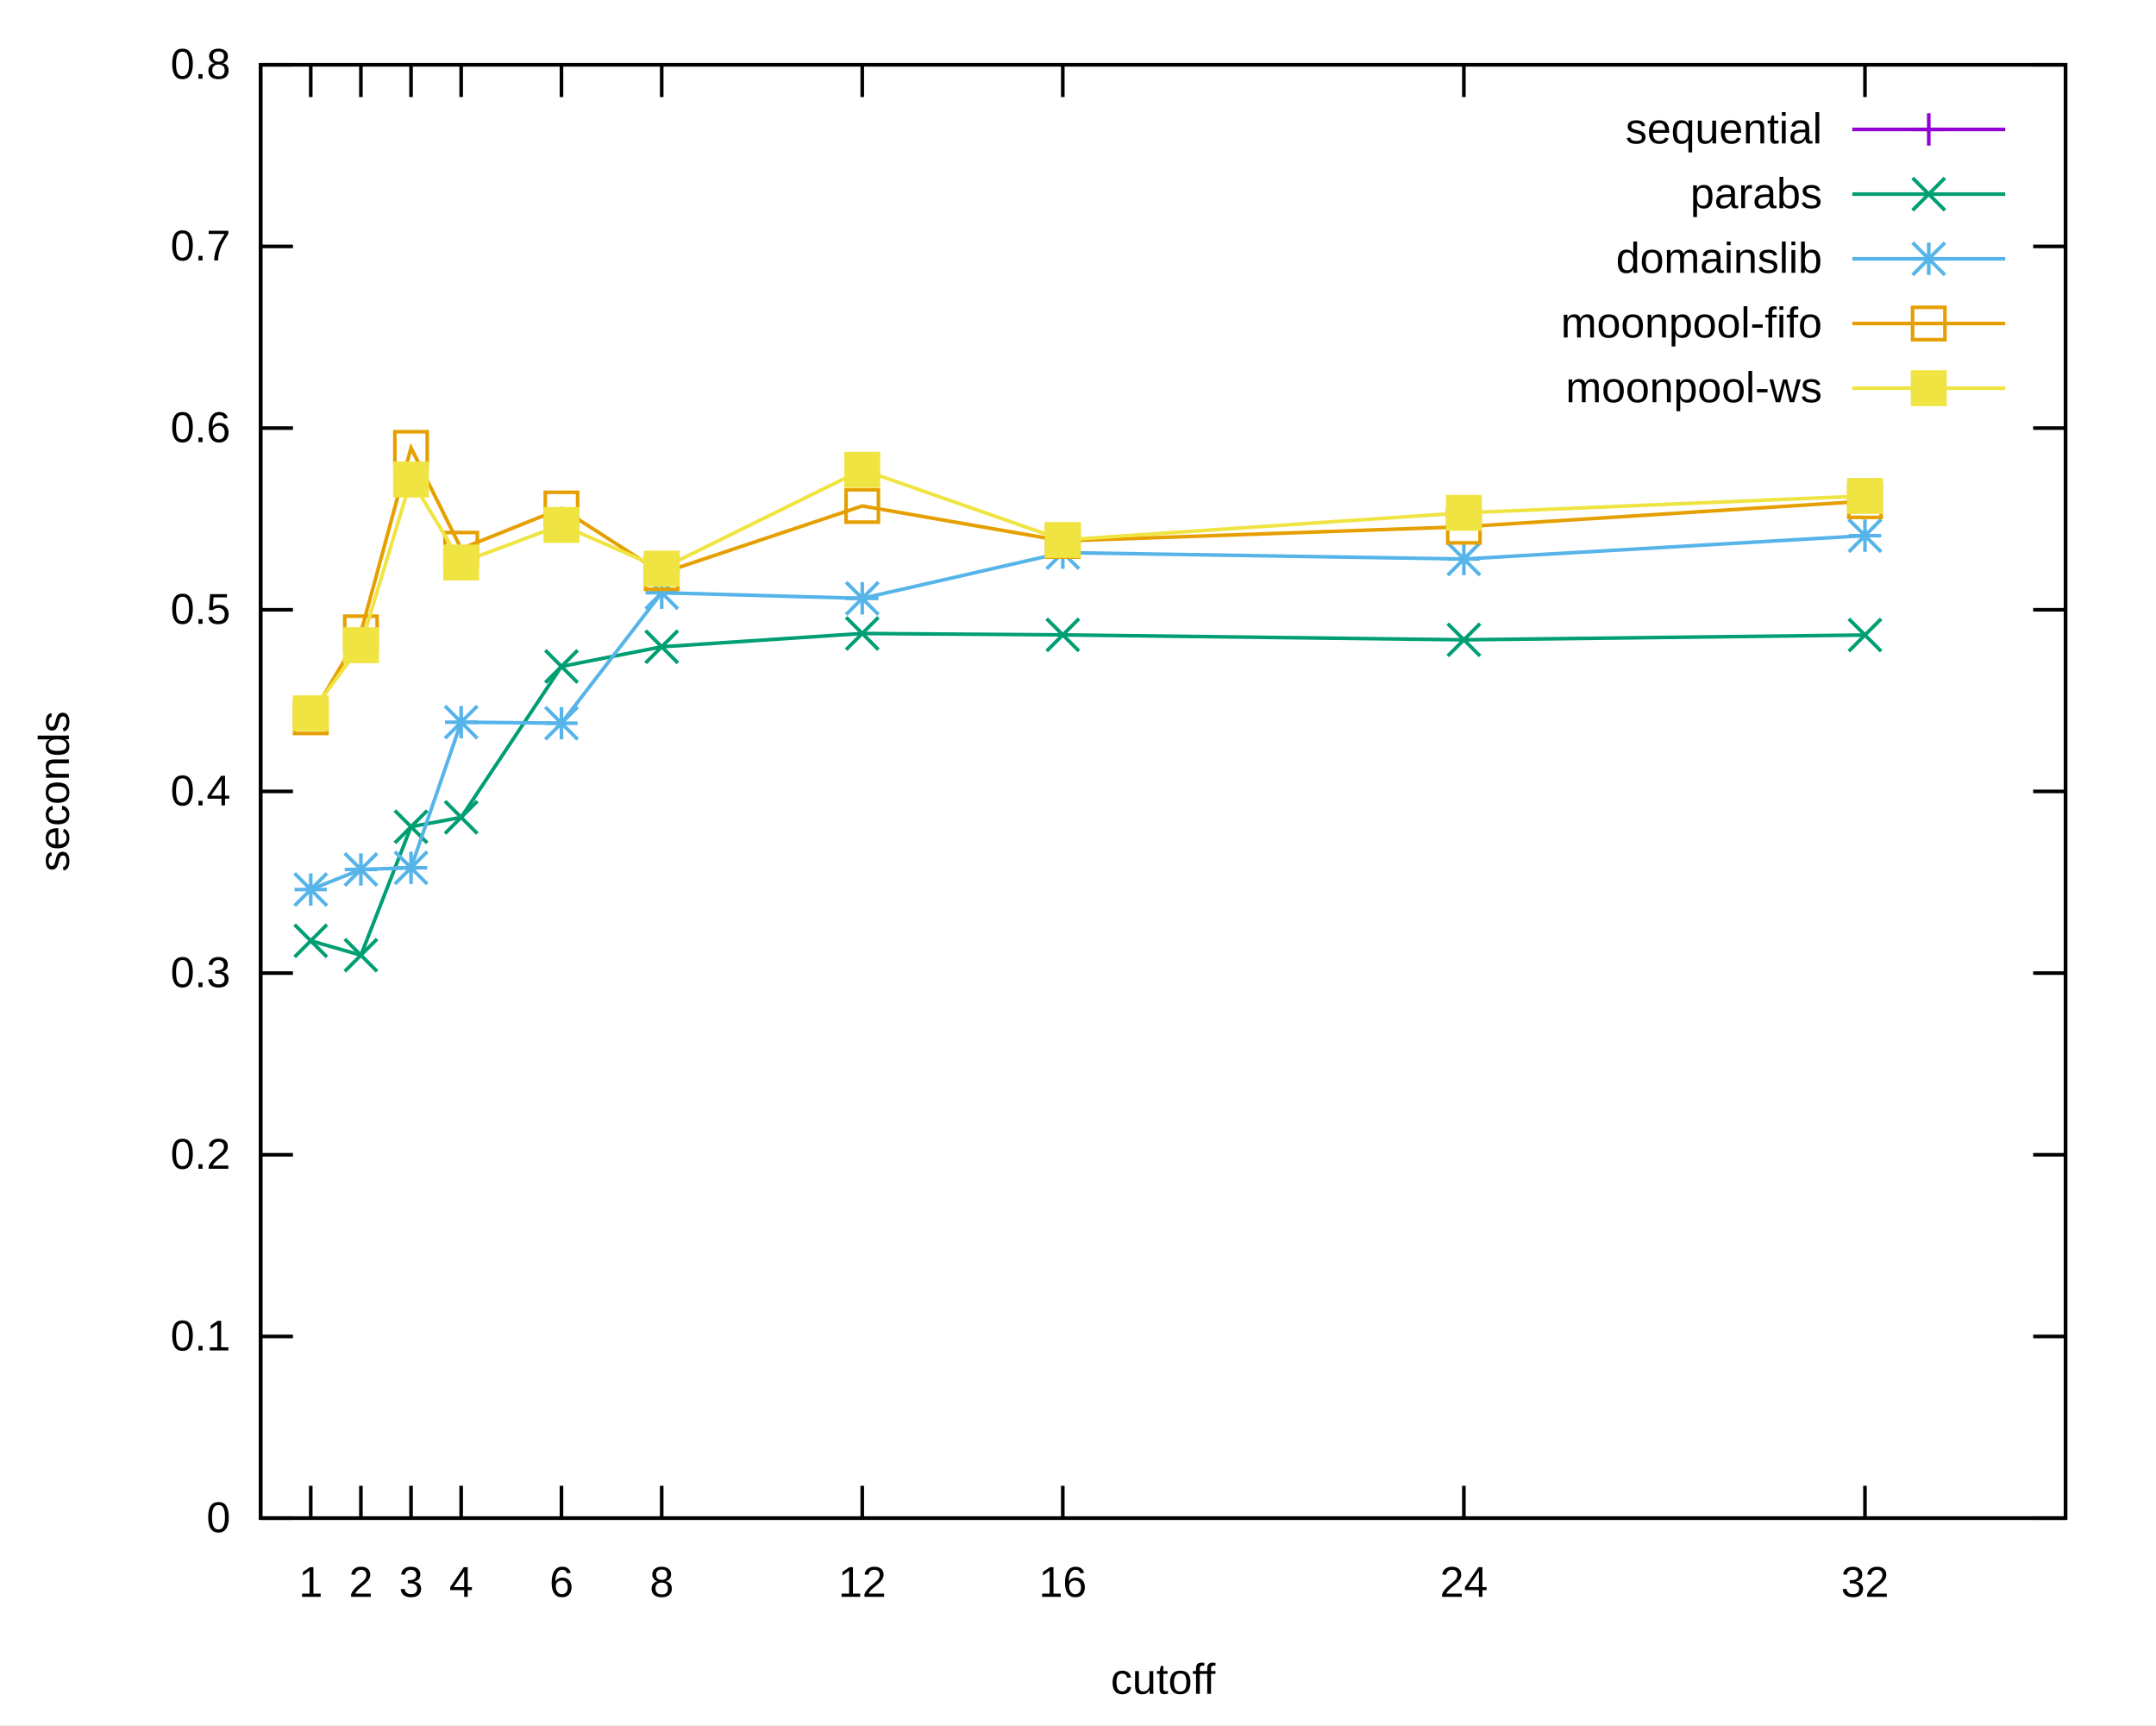
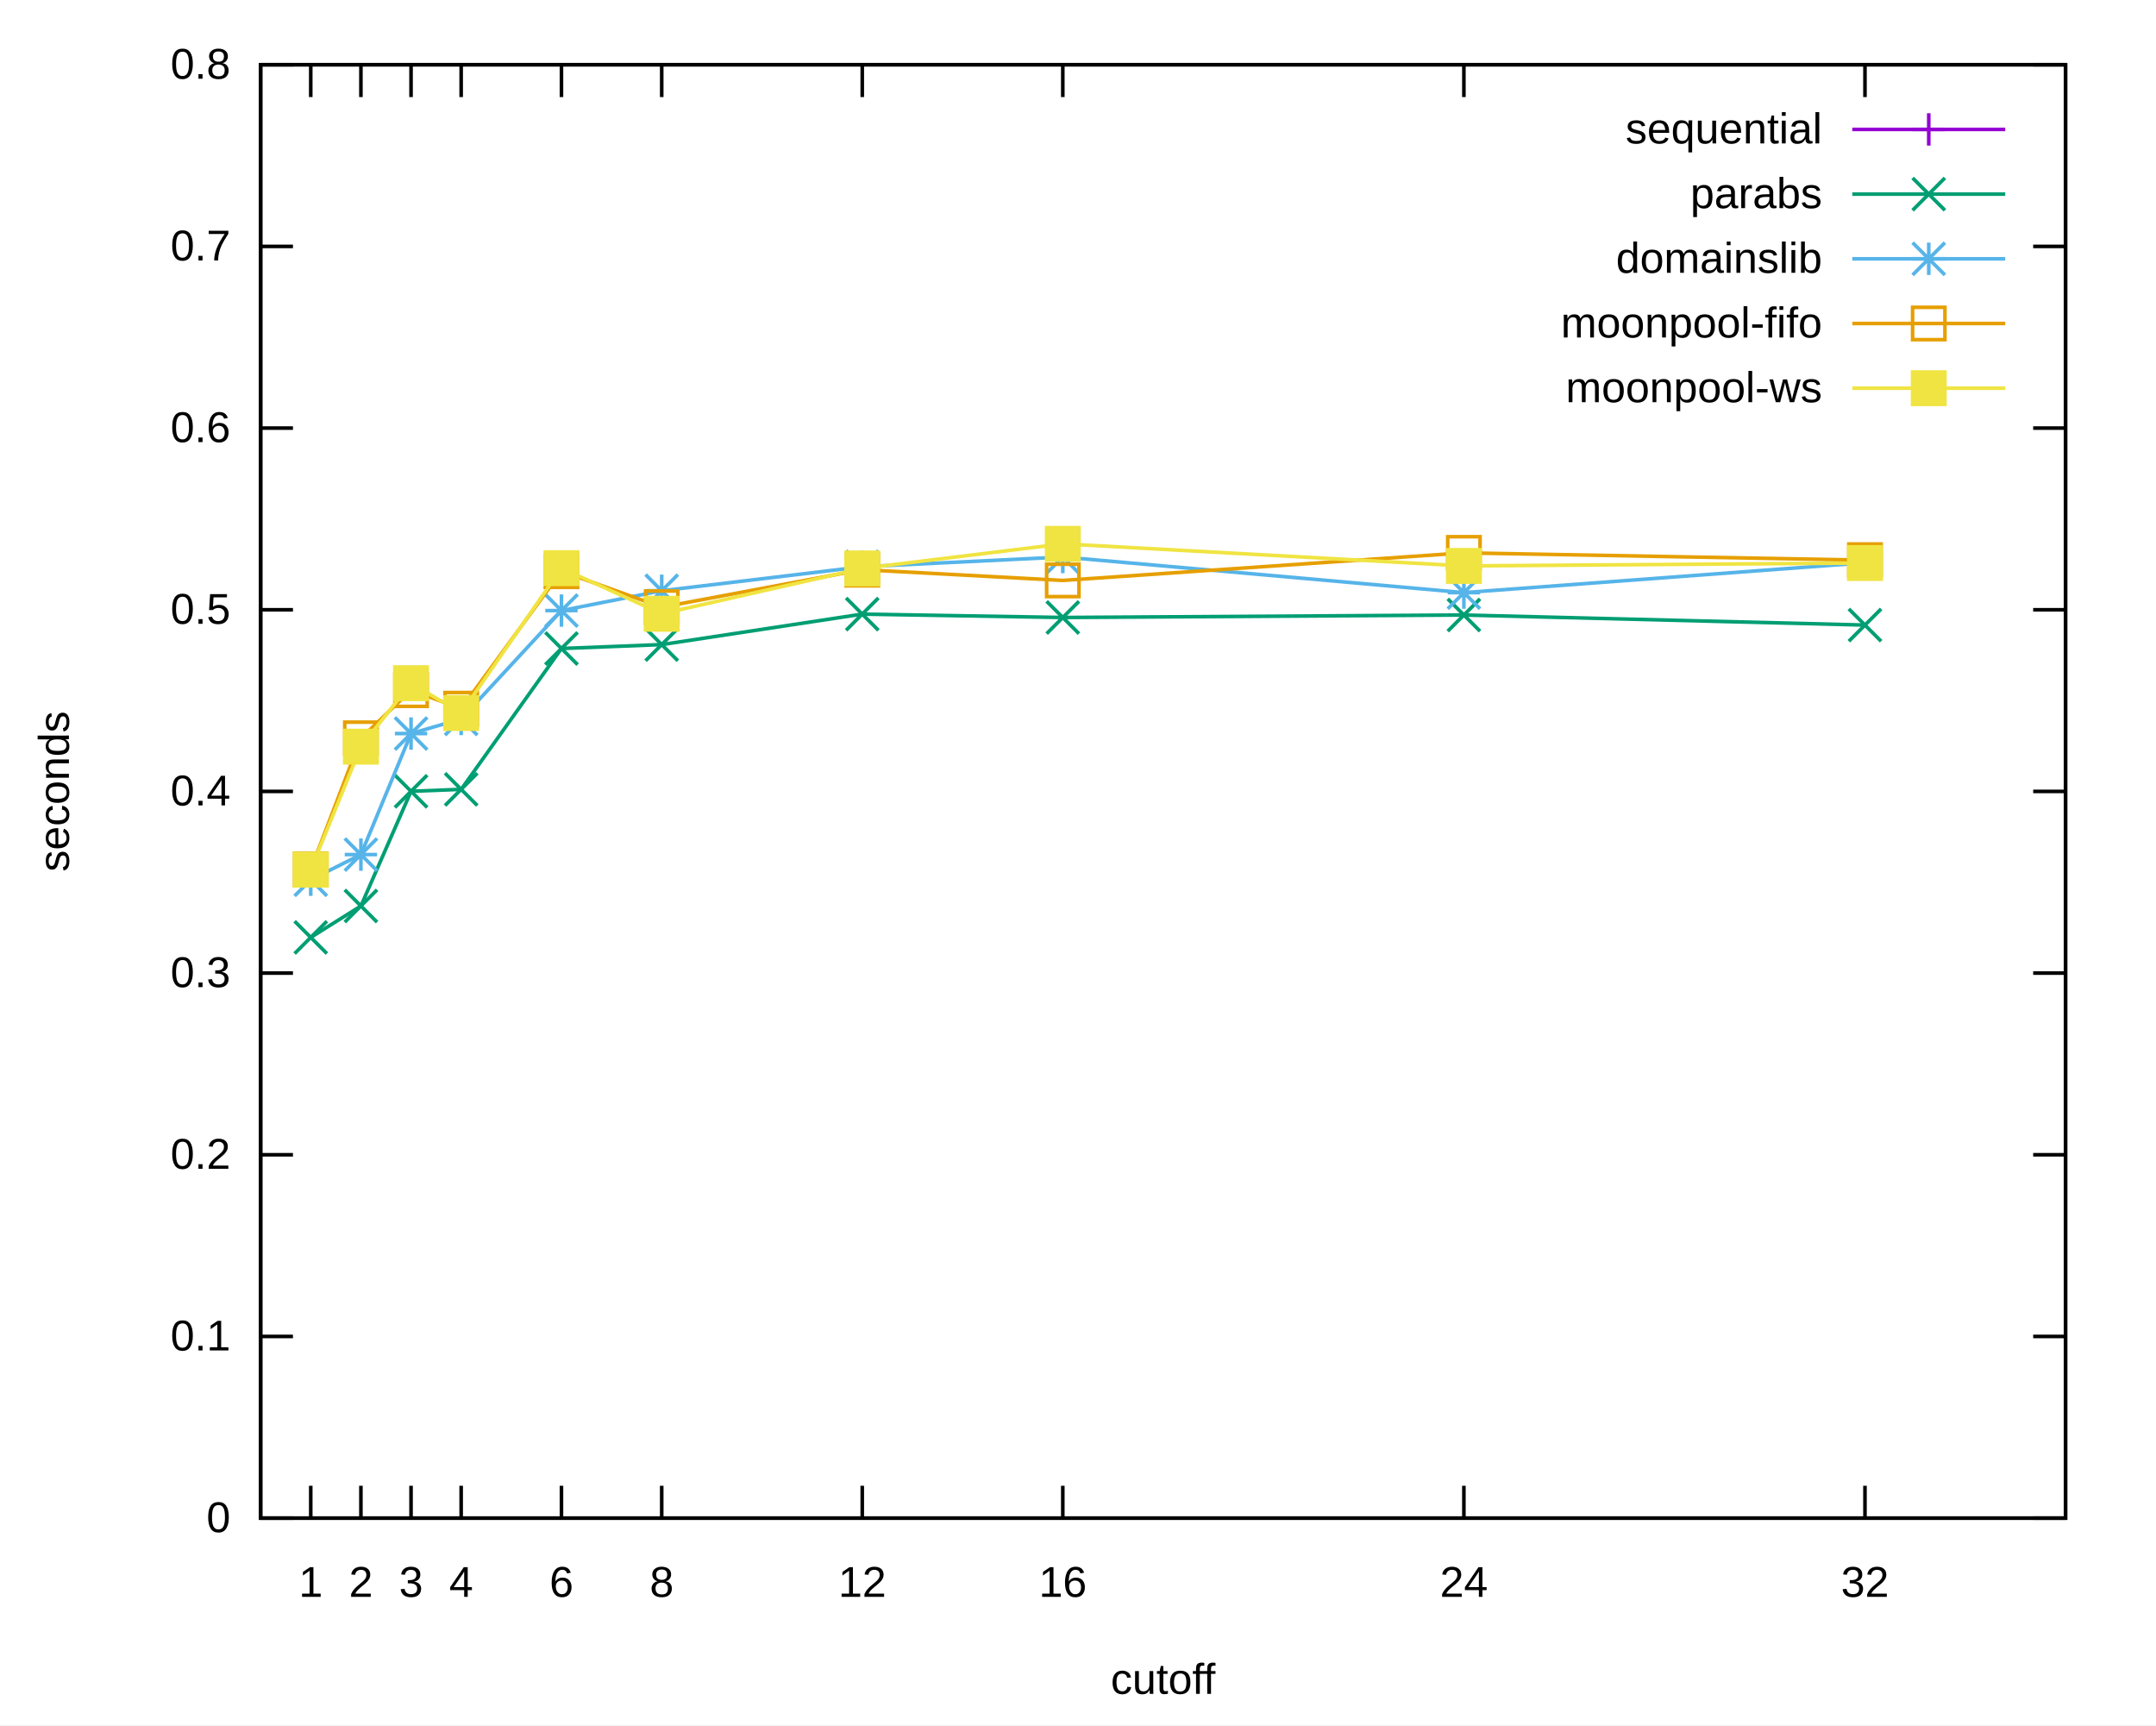
<svg xmlns="http://www.w3.org/2000/svg" xmlns:xlink="http://www.w3.org/1999/xlink" viewBox="0 0 600 480">
  <g id="gnuplot_canvas">
    <rect x="0" y="0" width="600" height="480" fill="#ffffff" />
    <defs>
      <circle id="gpDot" r="0.5" stroke-width="0.5" stroke="currentColor" />
      <path id="gpPt0" stroke-width="0.222" stroke="currentColor" d="M-1,0 h2 M0,-1 v2" />
      <path id="gpPt1" stroke-width="0.222" stroke="currentColor" d="M-1,-1 L1,1 M1,-1 L-1,1" />
      <path id="gpPt2" stroke-width="0.222" stroke="currentColor" d="M-1,0 L1,0 M0,-1 L0,1 M-1,-1 L1,1 M-1,1 L1,-1" />
      <rect id="gpPt3" stroke-width="0.222" stroke="currentColor" x="-1" y="-1" width="2" height="2" />
      <rect id="gpPt4" stroke-width="0.222" stroke="currentColor" fill="currentColor" x="-1" y="-1" width="2" height="2" />
      <circle id="gpPt5" stroke-width="0.222" stroke="currentColor" cx="0" cy="0" r="1" />
      <use xlink:href="#gpPt5" id="gpPt6" fill="currentColor" stroke="none" />
      <path id="gpPt7" stroke-width="0.222" stroke="currentColor" d="M0,-1.33 L-1.33,0.67 L1.33,0.67 z" />
      <use xlink:href="#gpPt7" id="gpPt8" fill="currentColor" stroke="none" />
      <use xlink:href="#gpPt7" id="gpPt9" stroke="currentColor" transform="rotate(180)" />
      <use xlink:href="#gpPt9" id="gpPt10" fill="currentColor" stroke="none" />
      <use xlink:href="#gpPt3" id="gpPt11" stroke="currentColor" transform="rotate(45)" />
      <use xlink:href="#gpPt11" id="gpPt12" fill="currentColor" stroke="none" />
      <path id="gpPt13" stroke-width="0.222" stroke="currentColor" d="M0,1.330 L1.265,0.411 L0.782,-1.067 L-0.782,-1.076 L-1.265,0.411 z" />
      <use xlink:href="#gpPt13" id="gpPt14" fill="currentColor" stroke="none" />
      <filter id="textbox" filterUnits="objectBoundingBox" x="0" y="0" height="1" width="1">
        <feFlood flood-color="#FFFFFF" flood-opacity="1" result="bgnd" />
        <feComposite in="SourceGraphic" in2="bgnd" operator="atop" />
      </filter>
      <filter id="greybox" filterUnits="objectBoundingBox" x="0" y="0" height="1" width="1">
        <feFlood flood-color="lightgrey" flood-opacity="1" result="grey" />
        <feComposite in="SourceGraphic" in2="grey" operator="atop" />
      </filter>
    </defs>
    <g fill="none" color="#FFFFFF" stroke="currentColor" stroke-width="1.00" stroke-linecap="butt" stroke-linejoin="miter">
</g>
    <g fill="none" color="black" stroke="currentColor" stroke-width="1.00" stroke-linecap="butt" stroke-linejoin="miter">
      <path stroke="black" d="M72.53,422.40 L81.53,422.40 M574.82,422.40 L565.82,422.40  " />
      <g transform="translate(64.14,426.30)" stroke="none" fill="black" font-family="Arial" font-size="12.00" text-anchor="end">
        <text>
          <tspan font-family="Arial"> 0</tspan>
        </text>
      </g>
    </g>
    <g fill="none" color="black" stroke="currentColor" stroke-width="1.00" stroke-linecap="butt" stroke-linejoin="miter">
      <path stroke="black" d="M72.53,371.85 L81.53,371.85 M574.82,371.85 L565.82,371.85  " />
      <g transform="translate(64.14,375.75)" stroke="none" fill="black" font-family="Arial" font-size="12.00" text-anchor="end">
        <text>
          <tspan font-family="Arial"> 0.1</tspan>
        </text>
      </g>
    </g>
    <g fill="none" color="black" stroke="currentColor" stroke-width="1.00" stroke-linecap="butt" stroke-linejoin="miter">
      <path stroke="black" d="M72.53,321.30 L81.53,321.30 M574.82,321.30 L565.82,321.30  " />
      <g transform="translate(64.14,325.20)" stroke="none" fill="black" font-family="Arial" font-size="12.00" text-anchor="end">
        <text>
          <tspan font-family="Arial"> 0.2</tspan>
        </text>
      </g>
    </g>
    <g fill="none" color="black" stroke="currentColor" stroke-width="1.00" stroke-linecap="butt" stroke-linejoin="miter">
      <path stroke="black" d="M72.53,270.75 L81.53,270.75 M574.82,270.75 L565.82,270.75  " />
      <g transform="translate(64.14,274.65)" stroke="none" fill="black" font-family="Arial" font-size="12.00" text-anchor="end">
        <text>
          <tspan font-family="Arial"> 0.3</tspan>
        </text>
      </g>
    </g>
    <g fill="none" color="black" stroke="currentColor" stroke-width="1.00" stroke-linecap="butt" stroke-linejoin="miter">
      <path stroke="black" d="M72.53,220.20 L81.53,220.20 M574.82,220.20 L565.82,220.20  " />
      <g transform="translate(64.14,224.10)" stroke="none" fill="black" font-family="Arial" font-size="12.00" text-anchor="end">
        <text>
          <tspan font-family="Arial"> 0.4</tspan>
        </text>
      </g>
    </g>
    <g fill="none" color="black" stroke="currentColor" stroke-width="1.00" stroke-linecap="butt" stroke-linejoin="miter">
      <path stroke="black" d="M72.53,169.66 L81.53,169.66 M574.82,169.66 L565.82,169.66  " />
      <g transform="translate(64.14,173.56)" stroke="none" fill="black" font-family="Arial" font-size="12.00" text-anchor="end">
        <text>
          <tspan font-family="Arial"> 0.5</tspan>
        </text>
      </g>
    </g>
    <g fill="none" color="black" stroke="currentColor" stroke-width="1.00" stroke-linecap="butt" stroke-linejoin="miter">
      <path stroke="black" d="M72.53,119.11 L81.53,119.11 M574.82,119.11 L565.82,119.11  " />
      <g transform="translate(64.14,123.01)" stroke="none" fill="black" font-family="Arial" font-size="12.00" text-anchor="end">
        <text>
          <tspan font-family="Arial"> 0.6</tspan>
        </text>
      </g>
    </g>
    <g fill="none" color="black" stroke="currentColor" stroke-width="1.00" stroke-linecap="butt" stroke-linejoin="miter">
      <path stroke="black" d="M72.53,68.56 L81.53,68.56 M574.82,68.56 L565.82,68.56  " />
      <g transform="translate(64.14,72.46)" stroke="none" fill="black" font-family="Arial" font-size="12.00" text-anchor="end">
        <text>
          <tspan font-family="Arial"> 0.7</tspan>
        </text>
      </g>
    </g>
    <g fill="none" color="black" stroke="currentColor" stroke-width="1.00" stroke-linecap="butt" stroke-linejoin="miter">
      <path stroke="black" d="M72.53,18.01 L81.53,18.01 M574.82,18.01 L565.82,18.01  " />
      <g transform="translate(64.14,21.91)" stroke="none" fill="black" font-family="Arial" font-size="12.00" text-anchor="end">
        <text>
          <tspan font-family="Arial"> 0.8</tspan>
        </text>
      </g>
    </g>
    <g fill="none" color="black" stroke="currentColor" stroke-width="1.00" stroke-linecap="butt" stroke-linejoin="miter">
      <path stroke="black" d="M86.48,422.40 L86.48,413.40 M86.48,18.01 L86.48,27.01  " />
      <g transform="translate(86.48,444.30)" stroke="none" fill="black" font-family="Arial" font-size="12.00" text-anchor="middle">
        <text>
          <tspan font-family="Arial"> 1</tspan>
        </text>
      </g>
    </g>
    <g fill="none" color="black" stroke="currentColor" stroke-width="1.00" stroke-linecap="butt" stroke-linejoin="miter">
      <path stroke="black" d="M100.44,422.40 L100.44,413.40 M100.44,18.01 L100.44,27.01  " />
      <g transform="translate(100.44,444.30)" stroke="none" fill="black" font-family="Arial" font-size="12.00" text-anchor="middle">
        <text>
          <tspan font-family="Arial"> 2</tspan>
        </text>
      </g>
    </g>
    <g fill="none" color="black" stroke="currentColor" stroke-width="1.00" stroke-linecap="butt" stroke-linejoin="miter">
      <path stroke="black" d="M114.39,422.40 L114.39,413.40 M114.39,18.01 L114.39,27.01  " />
      <g transform="translate(114.39,444.30)" stroke="none" fill="black" font-family="Arial" font-size="12.00" text-anchor="middle">
        <text>
          <tspan font-family="Arial"> 3</tspan>
        </text>
      </g>
    </g>
    <g fill="none" color="black" stroke="currentColor" stroke-width="1.00" stroke-linecap="butt" stroke-linejoin="miter">
      <path stroke="black" d="M128.34,422.40 L128.34,413.40 M128.34,18.01 L128.34,27.01  " />
      <g transform="translate(128.34,444.30)" stroke="none" fill="black" font-family="Arial" font-size="12.00" text-anchor="middle">
        <text>
          <tspan font-family="Arial"> 4</tspan>
        </text>
      </g>
    </g>
    <g fill="none" color="black" stroke="currentColor" stroke-width="1.00" stroke-linecap="butt" stroke-linejoin="miter">
      <path stroke="black" d="M156.25,422.40 L156.25,413.40 M156.25,18.01 L156.25,27.01  " />
      <g transform="translate(156.25,444.30)" stroke="none" fill="black" font-family="Arial" font-size="12.00" text-anchor="middle">
        <text>
          <tspan font-family="Arial"> 6</tspan>
        </text>
      </g>
    </g>
    <g fill="none" color="black" stroke="currentColor" stroke-width="1.00" stroke-linecap="butt" stroke-linejoin="miter">
      <path stroke="black" d="M184.15,422.40 L184.15,413.40 M184.15,18.01 L184.15,27.01  " />
      <g transform="translate(184.15,444.30)" stroke="none" fill="black" font-family="Arial" font-size="12.00" text-anchor="middle">
        <text>
          <tspan font-family="Arial"> 8</tspan>
        </text>
      </g>
    </g>
    <g fill="none" color="black" stroke="currentColor" stroke-width="1.00" stroke-linecap="butt" stroke-linejoin="miter">
      <path stroke="black" d="M239.96,422.40 L239.96,413.40 M239.96,18.01 L239.96,27.01  " />
      <g transform="translate(239.96,444.30)" stroke="none" fill="black" font-family="Arial" font-size="12.00" text-anchor="middle">
        <text>
          <tspan font-family="Arial"> 12</tspan>
        </text>
      </g>
    </g>
    <g fill="none" color="black" stroke="currentColor" stroke-width="1.00" stroke-linecap="butt" stroke-linejoin="miter">
      <path stroke="black" d="M295.77,422.40 L295.77,413.40 M295.77,18.01 L295.77,27.01  " />
      <g transform="translate(295.77,444.30)" stroke="none" fill="black" font-family="Arial" font-size="12.00" text-anchor="middle">
        <text>
          <tspan font-family="Arial"> 16</tspan>
        </text>
      </g>
    </g>
    <g fill="none" color="black" stroke="currentColor" stroke-width="1.00" stroke-linecap="butt" stroke-linejoin="miter">
      <path stroke="black" d="M407.39,422.40 L407.39,413.40 M407.39,18.01 L407.39,27.01  " />
      <g transform="translate(407.39,444.30)" stroke="none" fill="black" font-family="Arial" font-size="12.00" text-anchor="middle">
        <text>
          <tspan font-family="Arial"> 24</tspan>
        </text>
      </g>
    </g>
    <g fill="none" color="black" stroke="currentColor" stroke-width="1.00" stroke-linecap="butt" stroke-linejoin="miter">
      <path stroke="black" d="M519.01,422.40 L519.01,413.40 M519.01,18.01 L519.01,27.01  " />
      <g transform="translate(519.01,444.30)" stroke="none" fill="black" font-family="Arial" font-size="12.00" text-anchor="middle">
        <text>
          <tspan font-family="Arial"> 32</tspan>
        </text>
      </g>
    </g>
    <g fill="none" color="black" stroke="currentColor" stroke-width="1.00" stroke-linecap="butt" stroke-linejoin="miter">
</g>
    <g fill="none" color="black" stroke="currentColor" stroke-width="1.00" stroke-linecap="butt" stroke-linejoin="miter">
      <path stroke="black" d="M72.53,18.01 L72.53,422.40 L574.82,422.40 L574.82,18.01 L72.53,18.01 Z  " />
    </g>
    <g fill="none" color="black" stroke="currentColor" stroke-width="1.00" stroke-linecap="butt" stroke-linejoin="miter">
</g>
    <g id="gnuplot_plot_1">
      <g fill="none" color="black" stroke="currentColor" stroke-width="1.00" stroke-linecap="butt" stroke-linejoin="miter">
        <g transform="translate(507.09,39.91)" stroke="none" fill="black" font-family="Arial" font-size="12.00" text-anchor="end">
          <text>
            <tspan font-family="Arial">sequential</tspan>
          </text>
        </g>
      </g>
      <g fill="none" color="black" stroke="currentColor" stroke-width="1.00" stroke-linecap="butt" stroke-linejoin="miter">
        <path stroke="rgb(148,   0, 211)" d="M515.48,36.01 L558.04,36.01  " />
        <use xlink:href="#gpPt0" transform="translate(536.76,36.01) scale(4.50)" color="rgb(148,   0, 211)" />
      </g>
    </g>
    <g id="gnuplot_plot_2">
      <g fill="none" color="black" stroke="currentColor" stroke-width="1.00" stroke-linecap="butt" stroke-linejoin="miter">
        <g transform="translate(507.09,57.91)" stroke="none" fill="black" font-family="Arial" font-size="12.00" text-anchor="end">
          <text>
            <tspan font-family="Arial">parabs</tspan>
          </text>
        </g>
      </g>
      <g fill="none" color="black" stroke="currentColor" stroke-width="1.00" stroke-linecap="butt" stroke-linejoin="miter">
-         <path stroke="rgb(  0, 158, 115)" d="M515.48,54.01 L558.04,54.01 M86.48,261.77 L100.44,265.77 L114.39,230.03 L128.34,227.42 L156.25,185.43 L184.15,179.96   L239.96,176.26 L295.77,176.65 L407.39,178.02 L519.01,176.69  " />
-         <use xlink:href="#gpPt1" transform="translate(86.48,261.77) scale(4.50)" color="rgb(  0, 158, 115)" />
-         <use xlink:href="#gpPt1" transform="translate(100.44,265.77) scale(4.50)" color="rgb(  0, 158, 115)" />
-         <use xlink:href="#gpPt1" transform="translate(114.39,230.03) scale(4.50)" color="rgb(  0, 158, 115)" />
-         <use xlink:href="#gpPt1" transform="translate(128.34,227.42) scale(4.50)" color="rgb(  0, 158, 115)" />
-         <use xlink:href="#gpPt1" transform="translate(156.25,185.43) scale(4.50)" color="rgb(  0, 158, 115)" />
-         <use xlink:href="#gpPt1" transform="translate(184.15,179.96) scale(4.50)" color="rgb(  0, 158, 115)" />
-         <use xlink:href="#gpPt1" transform="translate(239.96,176.26) scale(4.50)" color="rgb(  0, 158, 115)" />
-         <use xlink:href="#gpPt1" transform="translate(295.77,176.65) scale(4.50)" color="rgb(  0, 158, 115)" />
-         <use xlink:href="#gpPt1" transform="translate(407.39,178.02) scale(4.50)" color="rgb(  0, 158, 115)" />
-         <use xlink:href="#gpPt1" transform="translate(519.01,176.69) scale(4.50)" color="rgb(  0, 158, 115)" />
+         <path stroke="rgb(  0, 158, 115)" d="M515.48,54.01 L558.04,54.01 M86.48,260.82 L100.44,252.08 L114.39,220.17 L128.34,219.63 L156.25,180.44 L184.15,179.35   L239.96,170.87 L295.77,171.81 L407.39,171.12 L519.01,173.92  " />
+         <use xlink:href="#gpPt1" transform="translate(86.48,260.82) scale(4.50)" color="rgb(  0, 158, 115)" />
+         <use xlink:href="#gpPt1" transform="translate(100.44,252.08) scale(4.50)" color="rgb(  0, 158, 115)" />
+         <use xlink:href="#gpPt1" transform="translate(114.39,220.17) scale(4.50)" color="rgb(  0, 158, 115)" />
+         <use xlink:href="#gpPt1" transform="translate(128.34,219.63) scale(4.50)" color="rgb(  0, 158, 115)" />
+         <use xlink:href="#gpPt1" transform="translate(156.25,180.44) scale(4.50)" color="rgb(  0, 158, 115)" />
+         <use xlink:href="#gpPt1" transform="translate(184.15,179.35) scale(4.50)" color="rgb(  0, 158, 115)" />
+         <use xlink:href="#gpPt1" transform="translate(239.96,170.87) scale(4.50)" color="rgb(  0, 158, 115)" />
+         <use xlink:href="#gpPt1" transform="translate(295.77,171.81) scale(4.50)" color="rgb(  0, 158, 115)" />
+         <use xlink:href="#gpPt1" transform="translate(407.39,171.12) scale(4.50)" color="rgb(  0, 158, 115)" />
+         <use xlink:href="#gpPt1" transform="translate(519.01,173.92) scale(4.50)" color="rgb(  0, 158, 115)" />
        <use xlink:href="#gpPt1" transform="translate(536.76,54.01) scale(4.50)" color="rgb(  0, 158, 115)" />
      </g>
    </g>
    <g id="gnuplot_plot_3">
      <g fill="none" color="black" stroke="currentColor" stroke-width="1.00" stroke-linecap="butt" stroke-linejoin="miter">
        <g transform="translate(507.09,75.91)" stroke="none" fill="black" font-family="Arial" font-size="12.00" text-anchor="end">
          <text>
            <tspan font-family="Arial">domainslib</tspan>
          </text>
        </g>
      </g>
      <g fill="none" color="black" stroke="currentColor" stroke-width="1.00" stroke-linecap="butt" stroke-linejoin="miter">
-         <path stroke="rgb( 86, 180, 233)" d="M515.48,72.01 L558.04,72.01 M86.48,247.50 L100.44,241.92 L114.39,241.46 L128.34,200.94 L156.25,201.22 L184.15,164.92   L239.96,166.49 L295.77,153.76 L407.39,155.54 L519.01,149.04  " />
-         <use xlink:href="#gpPt2" transform="translate(86.48,247.50) scale(4.50)" color="rgb( 86, 180, 233)" />
-         <use xlink:href="#gpPt2" transform="translate(100.44,241.92) scale(4.50)" color="rgb( 86, 180, 233)" />
-         <use xlink:href="#gpPt2" transform="translate(114.39,241.46) scale(4.50)" color="rgb( 86, 180, 233)" />
-         <use xlink:href="#gpPt2" transform="translate(128.34,200.94) scale(4.50)" color="rgb( 86, 180, 233)" />
-         <use xlink:href="#gpPt2" transform="translate(156.25,201.22) scale(4.50)" color="rgb( 86, 180, 233)" />
-         <use xlink:href="#gpPt2" transform="translate(184.15,164.92) scale(4.50)" color="rgb( 86, 180, 233)" />
-         <use xlink:href="#gpPt2" transform="translate(239.96,166.49) scale(4.50)" color="rgb( 86, 180, 233)" />
-         <use xlink:href="#gpPt2" transform="translate(295.77,153.76) scale(4.50)" color="rgb( 86, 180, 233)" />
-         <use xlink:href="#gpPt2" transform="translate(407.39,155.54) scale(4.50)" color="rgb( 86, 180, 233)" />
-         <use xlink:href="#gpPt2" transform="translate(519.01,149.04) scale(4.50)" color="rgb( 86, 180, 233)" />
+         <path stroke="rgb( 86, 180, 233)" d="M515.48,72.01 L558.04,72.01 M86.48,244.78 L100.44,237.78 L114.39,204.10 L128.34,200.04 L156.25,169.89 L184.15,164.37   L239.96,157.69 L295.77,154.98 L407.39,164.89 L519.01,156.58  " />
+         <use xlink:href="#gpPt2" transform="translate(86.48,244.78) scale(4.50)" color="rgb( 86, 180, 233)" />
+         <use xlink:href="#gpPt2" transform="translate(100.44,237.78) scale(4.50)" color="rgb( 86, 180, 233)" />
+         <use xlink:href="#gpPt2" transform="translate(114.39,204.10) scale(4.50)" color="rgb( 86, 180, 233)" />
+         <use xlink:href="#gpPt2" transform="translate(128.34,200.04) scale(4.50)" color="rgb( 86, 180, 233)" />
+         <use xlink:href="#gpPt2" transform="translate(156.25,169.89) scale(4.50)" color="rgb( 86, 180, 233)" />
+         <use xlink:href="#gpPt2" transform="translate(184.15,164.37) scale(4.50)" color="rgb( 86, 180, 233)" />
+         <use xlink:href="#gpPt2" transform="translate(239.96,157.69) scale(4.50)" color="rgb( 86, 180, 233)" />
+         <use xlink:href="#gpPt2" transform="translate(295.77,154.98) scale(4.50)" color="rgb( 86, 180, 233)" />
+         <use xlink:href="#gpPt2" transform="translate(407.39,164.89) scale(4.50)" color="rgb( 86, 180, 233)" />
+         <use xlink:href="#gpPt2" transform="translate(519.01,156.58) scale(4.50)" color="rgb( 86, 180, 233)" />
        <use xlink:href="#gpPt2" transform="translate(536.76,72.01) scale(4.50)" color="rgb( 86, 180, 233)" />
      </g>
    </g>
    <g id="gnuplot_plot_4">
      <g fill="none" color="black" stroke="currentColor" stroke-width="1.00" stroke-linecap="butt" stroke-linejoin="miter">
        <g transform="translate(507.09,93.91)" stroke="none" fill="black" font-family="Arial" font-size="12.00" text-anchor="end">
          <text>
            <tspan font-family="Arial">moonpool-fifo</tspan>
          </text>
        </g>
      </g>
      <g fill="none" color="black" stroke="currentColor" stroke-width="1.00" stroke-linecap="butt" stroke-linejoin="miter">
-         <path stroke="rgb(230, 159,   0)" d="M515.48,90.01 L558.04,90.01 M86.48,199.58 L100.44,175.94 L114.39,124.62 L128.34,152.67 L156.25,141.48 L184.15,159.46   L239.96,140.78 L295.77,150.51 L407.39,146.55 L519.01,139.46  " />
-         <use xlink:href="#gpPt3" transform="translate(86.48,199.58) scale(4.50)" color="rgb(230, 159,   0)" />
-         <use xlink:href="#gpPt3" transform="translate(100.44,175.94) scale(4.50)" color="rgb(230, 159,   0)" />
-         <use xlink:href="#gpPt3" transform="translate(114.39,124.62) scale(4.50)" color="rgb(230, 159,   0)" />
-         <use xlink:href="#gpPt3" transform="translate(128.34,152.67) scale(4.50)" color="rgb(230, 159,   0)" />
-         <use xlink:href="#gpPt3" transform="translate(156.25,141.48) scale(4.50)" color="rgb(230, 159,   0)" />
-         <use xlink:href="#gpPt3" transform="translate(184.15,159.46) scale(4.50)" color="rgb(230, 159,   0)" />
-         <use xlink:href="#gpPt3" transform="translate(239.96,140.78) scale(4.50)" color="rgb(230, 159,   0)" />
-         <use xlink:href="#gpPt3" transform="translate(295.77,150.51) scale(4.50)" color="rgb(230, 159,   0)" />
-         <use xlink:href="#gpPt3" transform="translate(407.39,146.55) scale(4.50)" color="rgb(230, 159,   0)" />
-         <use xlink:href="#gpPt3" transform="translate(519.01,139.46) scale(4.50)" color="rgb(230, 159,   0)" />
+         <path stroke="rgb(230, 159,   0)" d="M515.48,90.01 L558.04,90.01 M86.48,241.92 L100.44,205.43 L114.39,192.04 L128.34,197.18 L156.25,158.93 L184.15,168.94   L239.96,158.50 L295.77,161.50 L407.39,153.83 L519.01,155.86  " />
+         <use xlink:href="#gpPt3" transform="translate(86.48,241.92) scale(4.50)" color="rgb(230, 159,   0)" />
+         <use xlink:href="#gpPt3" transform="translate(100.44,205.43) scale(4.50)" color="rgb(230, 159,   0)" />
+         <use xlink:href="#gpPt3" transform="translate(114.39,192.04) scale(4.50)" color="rgb(230, 159,   0)" />
+         <use xlink:href="#gpPt3" transform="translate(128.34,197.18) scale(4.50)" color="rgb(230, 159,   0)" />
+         <use xlink:href="#gpPt3" transform="translate(156.25,158.93) scale(4.50)" color="rgb(230, 159,   0)" />
+         <use xlink:href="#gpPt3" transform="translate(184.15,168.94) scale(4.50)" color="rgb(230, 159,   0)" />
+         <use xlink:href="#gpPt3" transform="translate(239.96,158.50) scale(4.50)" color="rgb(230, 159,   0)" />
+         <use xlink:href="#gpPt3" transform="translate(295.77,161.50) scale(4.50)" color="rgb(230, 159,   0)" />
+         <use xlink:href="#gpPt3" transform="translate(407.39,153.83) scale(4.50)" color="rgb(230, 159,   0)" />
+         <use xlink:href="#gpPt3" transform="translate(519.01,155.86) scale(4.50)" color="rgb(230, 159,   0)" />
        <use xlink:href="#gpPt3" transform="translate(536.76,90.01) scale(4.50)" color="rgb(230, 159,   0)" />
      </g>
    </g>
    <g id="gnuplot_plot_5">
      <g fill="none" color="black" stroke="currentColor" stroke-width="1.00" stroke-linecap="butt" stroke-linejoin="miter">
        <g transform="translate(507.09,111.91)" stroke="none" fill="black" font-family="Arial" font-size="12.00" text-anchor="end">
          <text>
            <tspan font-family="Arial">moonpool-ws</tspan>
          </text>
        </g>
      </g>
      <g fill="none" color="black" stroke="currentColor" stroke-width="1.00" stroke-linecap="butt" stroke-linejoin="miter">
-         <path stroke="rgb(240, 228,  66)" d="M515.48,108.01 L558.04,108.01 M86.48,198.48 L100.44,179.52 L114.39,133.42 L128.34,156.51 L156.25,146.06 L184.15,158.22   L239.96,130.70 L295.77,150.25 L407.39,142.69 L519.01,137.99  " />
-         <use xlink:href="#gpPt4" transform="translate(86.48,198.48) scale(4.50)" color="rgb(240, 228,  66)" />
-         <use xlink:href="#gpPt4" transform="translate(100.44,179.52) scale(4.50)" color="rgb(240, 228,  66)" />
-         <use xlink:href="#gpPt4" transform="translate(114.39,133.42) scale(4.50)" color="rgb(240, 228,  66)" />
-         <use xlink:href="#gpPt4" transform="translate(128.34,156.51) scale(4.50)" color="rgb(240, 228,  66)" />
-         <use xlink:href="#gpPt4" transform="translate(156.25,146.06) scale(4.50)" color="rgb(240, 228,  66)" />
-         <use xlink:href="#gpPt4" transform="translate(184.15,158.22) scale(4.50)" color="rgb(240, 228,  66)" />
-         <use xlink:href="#gpPt4" transform="translate(239.96,130.70) scale(4.50)" color="rgb(240, 228,  66)" />
-         <use xlink:href="#gpPt4" transform="translate(295.77,150.25) scale(4.50)" color="rgb(240, 228,  66)" />
-         <use xlink:href="#gpPt4" transform="translate(407.39,142.69) scale(4.50)" color="rgb(240, 228,  66)" />
-         <use xlink:href="#gpPt4" transform="translate(519.01,137.99) scale(4.50)" color="rgb(240, 228,  66)" />
+         <path stroke="rgb(240, 228,  66)" d="M515.48,108.01 L558.04,108.01 M86.48,241.98 L100.44,207.75 L114.39,190.09 L128.34,198.39 L156.25,158.08 L184.15,170.78   L239.96,158.16 L295.77,151.32 L407.39,157.46 L519.01,156.65  " />
+         <use xlink:href="#gpPt4" transform="translate(86.48,241.98) scale(4.50)" color="rgb(240, 228,  66)" />
+         <use xlink:href="#gpPt4" transform="translate(100.44,207.75) scale(4.50)" color="rgb(240, 228,  66)" />
+         <use xlink:href="#gpPt4" transform="translate(114.39,190.09) scale(4.50)" color="rgb(240, 228,  66)" />
+         <use xlink:href="#gpPt4" transform="translate(128.34,198.39) scale(4.50)" color="rgb(240, 228,  66)" />
+         <use xlink:href="#gpPt4" transform="translate(156.25,158.08) scale(4.50)" color="rgb(240, 228,  66)" />
+         <use xlink:href="#gpPt4" transform="translate(184.15,170.78) scale(4.50)" color="rgb(240, 228,  66)" />
+         <use xlink:href="#gpPt4" transform="translate(239.96,158.16) scale(4.50)" color="rgb(240, 228,  66)" />
+         <use xlink:href="#gpPt4" transform="translate(295.77,151.32) scale(4.50)" color="rgb(240, 228,  66)" />
+         <use xlink:href="#gpPt4" transform="translate(407.39,157.46) scale(4.50)" color="rgb(240, 228,  66)" />
+         <use xlink:href="#gpPt4" transform="translate(519.01,156.65) scale(4.50)" color="rgb(240, 228,  66)" />
        <use xlink:href="#gpPt4" transform="translate(536.76,108.01) scale(4.50)" color="rgb(240, 228,  66)" />
      </g>
    </g>
    <g fill="none" color="#FFFFFF" stroke="rgb(240, 228,  66)" stroke-width="2.00" stroke-linecap="butt" stroke-linejoin="miter">
</g>
    <g fill="none" color="black" stroke="currentColor" stroke-width="2.00" stroke-linecap="butt" stroke-linejoin="miter">
</g>
    <g fill="none" color="black" stroke="black" stroke-width="1.00" stroke-linecap="butt" stroke-linejoin="miter">
</g>
    <g fill="none" color="black" stroke="currentColor" stroke-width="1.00" stroke-linecap="butt" stroke-linejoin="miter">
      <path stroke="black" d="M72.53,18.01 L72.53,422.40 L574.82,422.40 L574.82,18.01 L72.53,18.01 Z  " />
      <g transform="translate(19.18,220.21) rotate(270.00)" stroke="none" fill="black" font-family="Arial" font-size="12.00" text-anchor="middle">
        <text>
          <tspan font-family="Arial">seconds</tspan>
        </text>
      </g>
    </g>
    <g fill="none" color="black" stroke="currentColor" stroke-width="1.00" stroke-linecap="butt" stroke-linejoin="miter">
      <g transform="translate(323.67,471.30)" stroke="none" fill="black" font-family="Arial" font-size="12.00" text-anchor="middle">
        <text>
          <tspan font-family="Arial">cutoff</tspan>
        </text>
      </g>
    </g>
    <g fill="none" color="black" stroke="currentColor" stroke-width="1.00" stroke-linecap="butt" stroke-linejoin="miter">
</g>
    <g fill="none" color="black" stroke="currentColor" stroke-width="1.00" stroke-linecap="butt" stroke-linejoin="miter">
</g>
  </g>
</svg>
